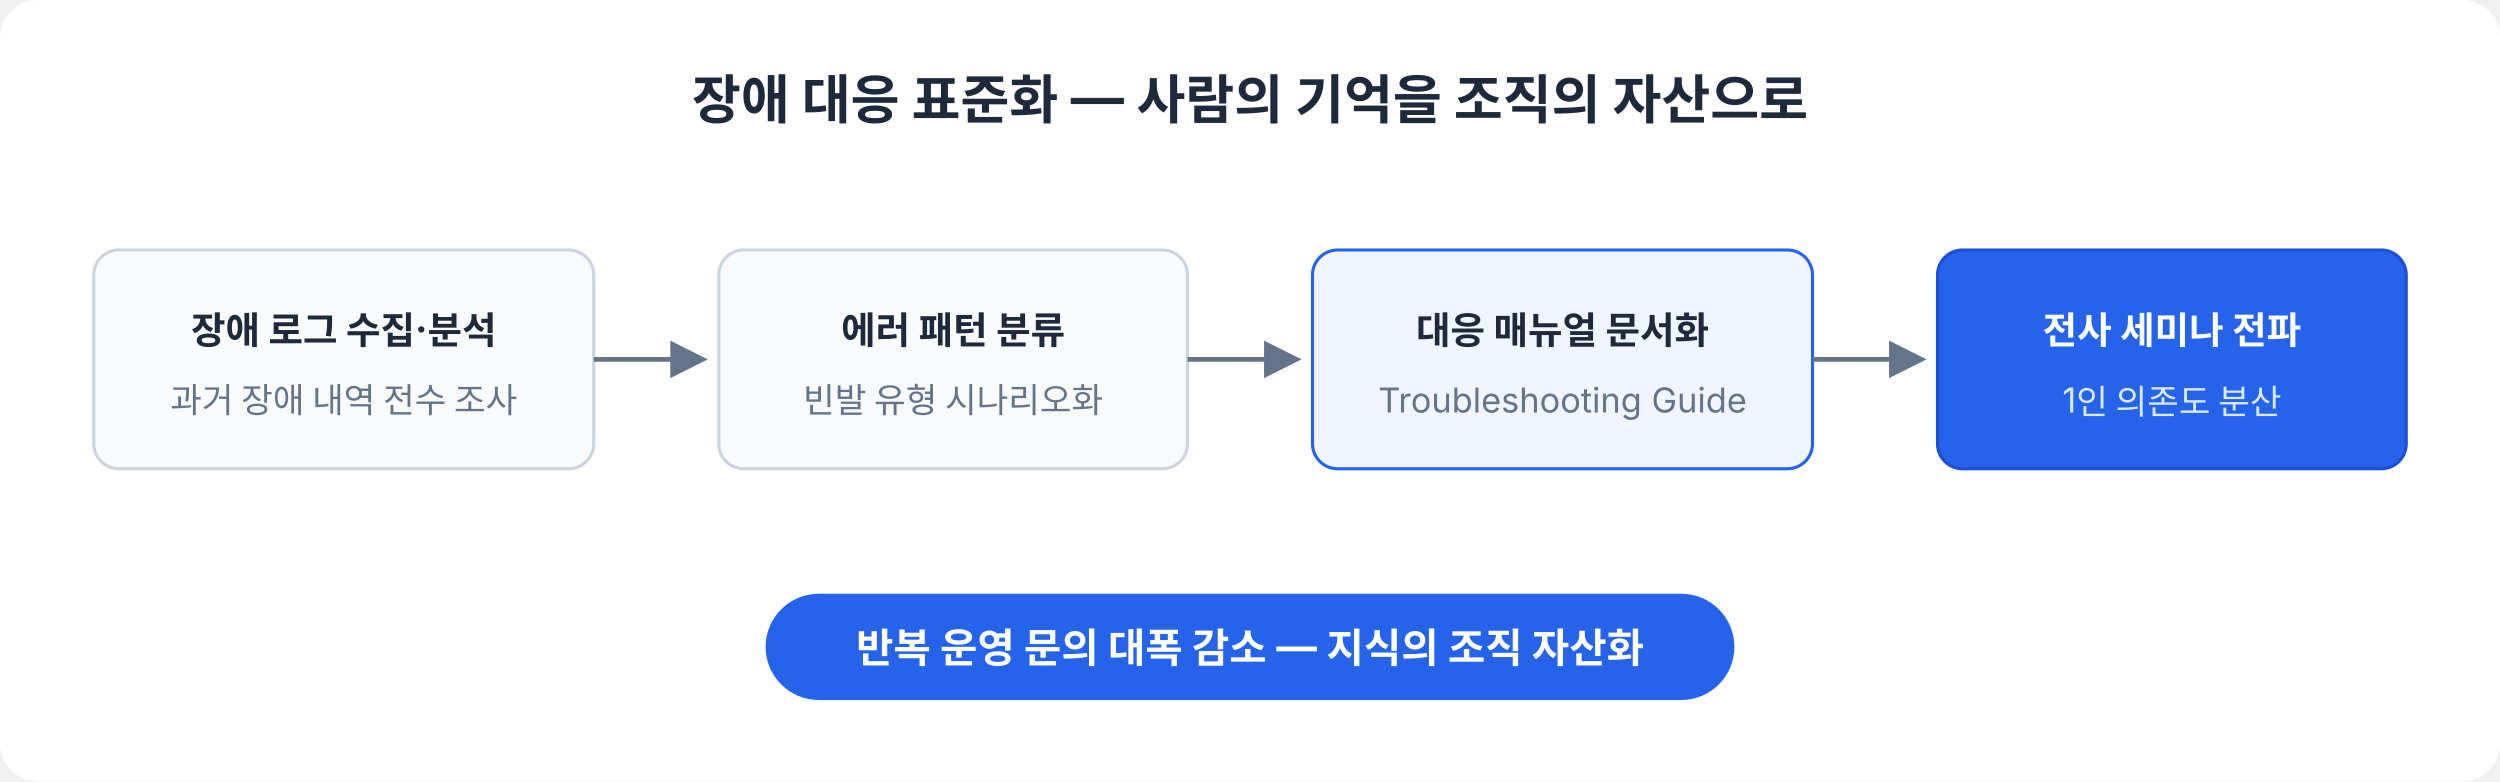
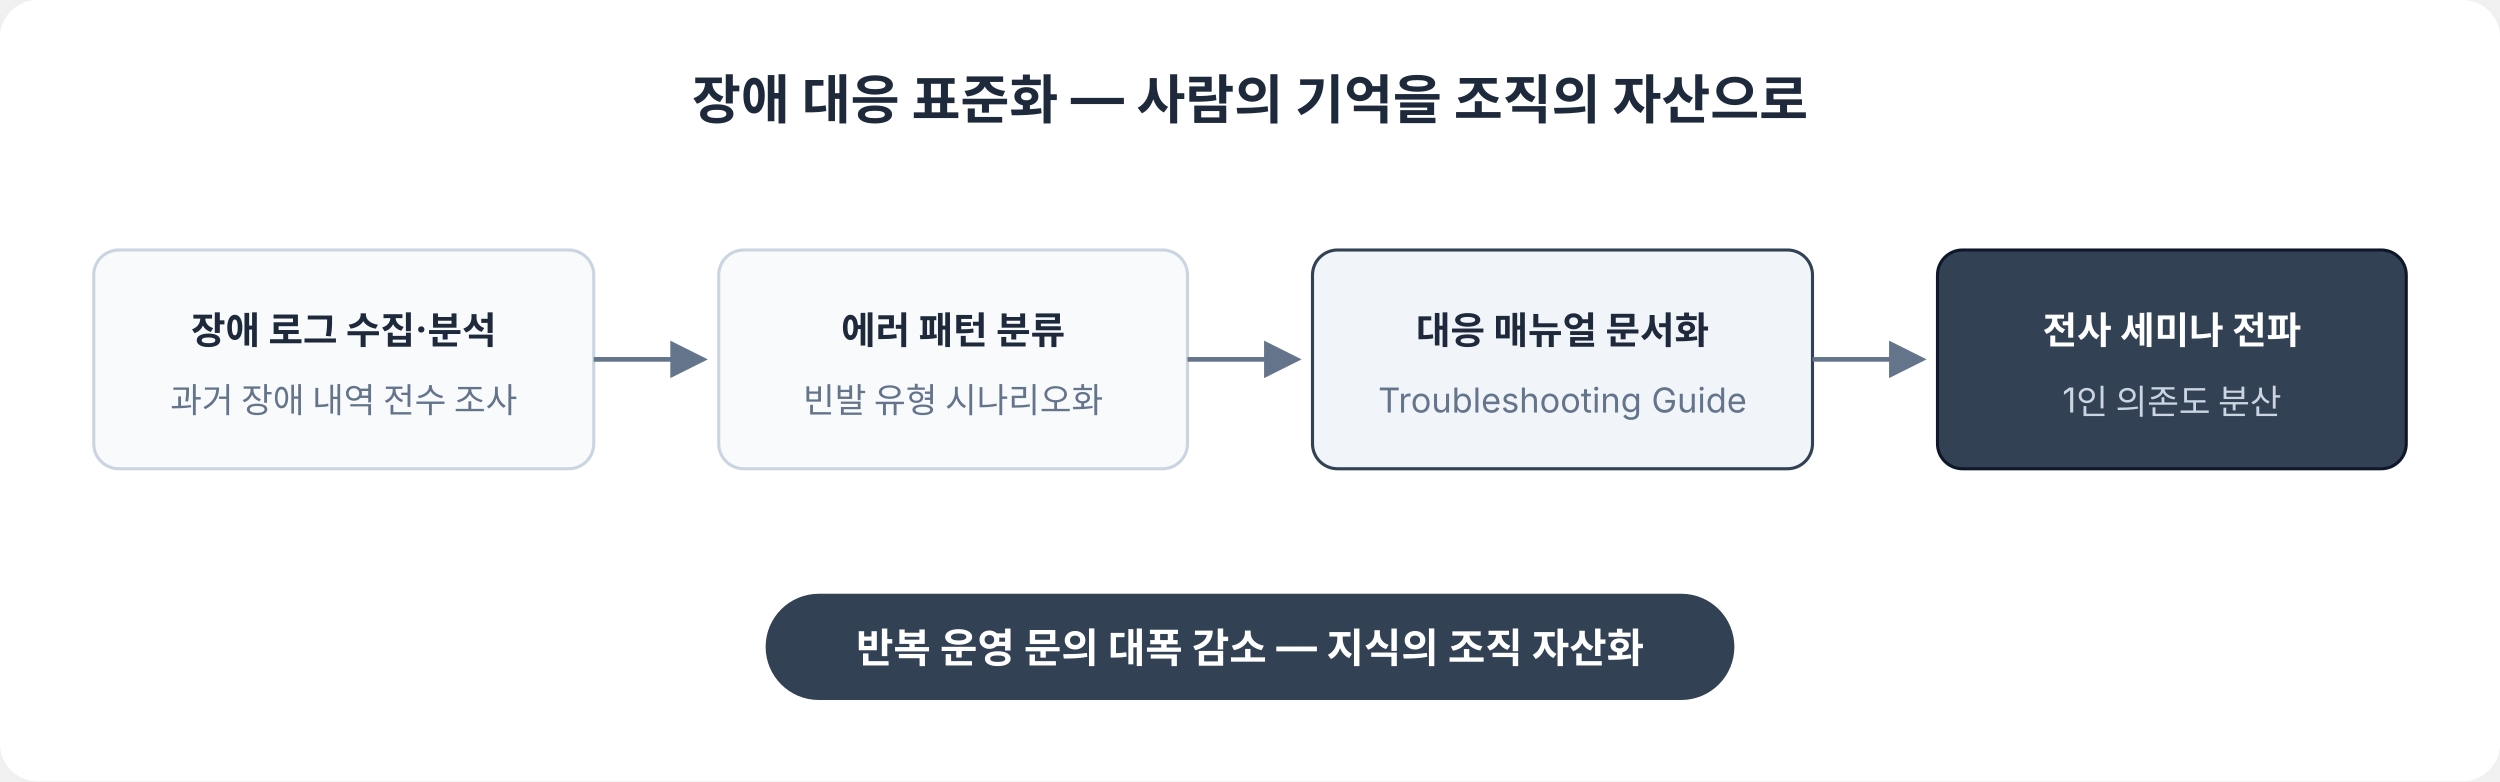
<svg xmlns="http://www.w3.org/2000/svg" viewBox="0 0 800 250" font-family="-apple-system, 'Segoe UI', 'Malgun Gothic', sans-serif">
  <defs>
    <marker id="arrow" markerWidth="8" markerHeight="8" refX="7" refY="4" orient="auto">
      <path d="M0,0 L8,4 L0,8 z" fill="#64748b" />
    </marker>
  </defs>
  <rect width="800" height="250" fill="#ffffff" rx="12" />
  <text x="400" y="38" text-anchor="middle" font-size="17" font-weight="bold" fill="#1e293b">장애 대응 표준화 — 사람의 기억을 조직의 자산으로</text>
  <rect x="30" y="80" width="160" height="70" rx="8" fill="#f8fafc" stroke="#cbd5e1" />
  <text x="110" y="110" text-anchor="middle" font-size="12" font-weight="bold" fill="#1e293b">장애 로그 수집·분석</text>
  <text x="110" y="132" text-anchor="middle" font-size="11" fill="#64748b">과거 장애 내역 전수 조사</text>
  <rect x="230" y="80" width="150" height="70" rx="8" fill="#f8fafc" stroke="#cbd5e1" />
  <text x="305" y="110" text-anchor="middle" font-size="12" font-weight="bold" fill="#1e293b">에러 패턴 분류</text>
  <text x="305" y="132" text-anchor="middle" font-size="11" fill="#64748b">빈발 유형 시나리오화</text>
-   <rect x="420" y="80" width="160" height="70" rx="8" fill="#eff6ff" stroke="#2563eb" />
+   <rect x="420" y="80" width="160" height="70" rx="8" fill="#f1f5f9" stroke="#334155" />
  <text x="500" y="110" text-anchor="middle" font-size="12" font-weight="bold" fill="#1e293b">대응 매뉴얼 문서화</text>
  <text x="500" y="132" text-anchor="middle" font-size="11" fill="#64748b">Troubleshooting Guide</text>
-   <rect x="620" y="80" width="150" height="70" rx="8" fill="#2563eb" stroke="#1d4ed8" />
+   <rect x="620" y="80" width="150" height="70" rx="8" fill="#334155" stroke="#0f172a" />
  <text x="695" y="110" text-anchor="middle" font-size="12" font-weight="bold" fill="#ffffff">전사 세미나 전파</text>
-   <text x="695" y="132" text-anchor="middle" font-size="11" fill="#dbeafe">1인 의존도 분산</text>
+   <text x="695" y="132" text-anchor="middle" font-size="11" fill="#cbd5e1">1인 의존도 분산</text>
  <line x1="190" y1="115" x2="225" y2="115" stroke="#64748b" stroke-width="1.5" marker-end="url(#arrow)" />
  <line x1="380" y1="115" x2="415" y2="115" stroke="#64748b" stroke-width="1.5" marker-end="url(#arrow)" />
  <line x1="580" y1="115" x2="615" y2="115" stroke="#64748b" stroke-width="1.5" marker-end="url(#arrow)" />
-   <rect x="245" y="190" width="310" height="34" rx="17" fill="#2563eb" />
+   <rect x="245" y="190" width="310" height="34" rx="17" fill="#334155" />
  <text x="400" y="212" text-anchor="middle" font-size="13" font-weight="bold" fill="#ffffff">반복 운영 문의 대폭 감소 — 지식의 조직 자산화</text>
</svg>
